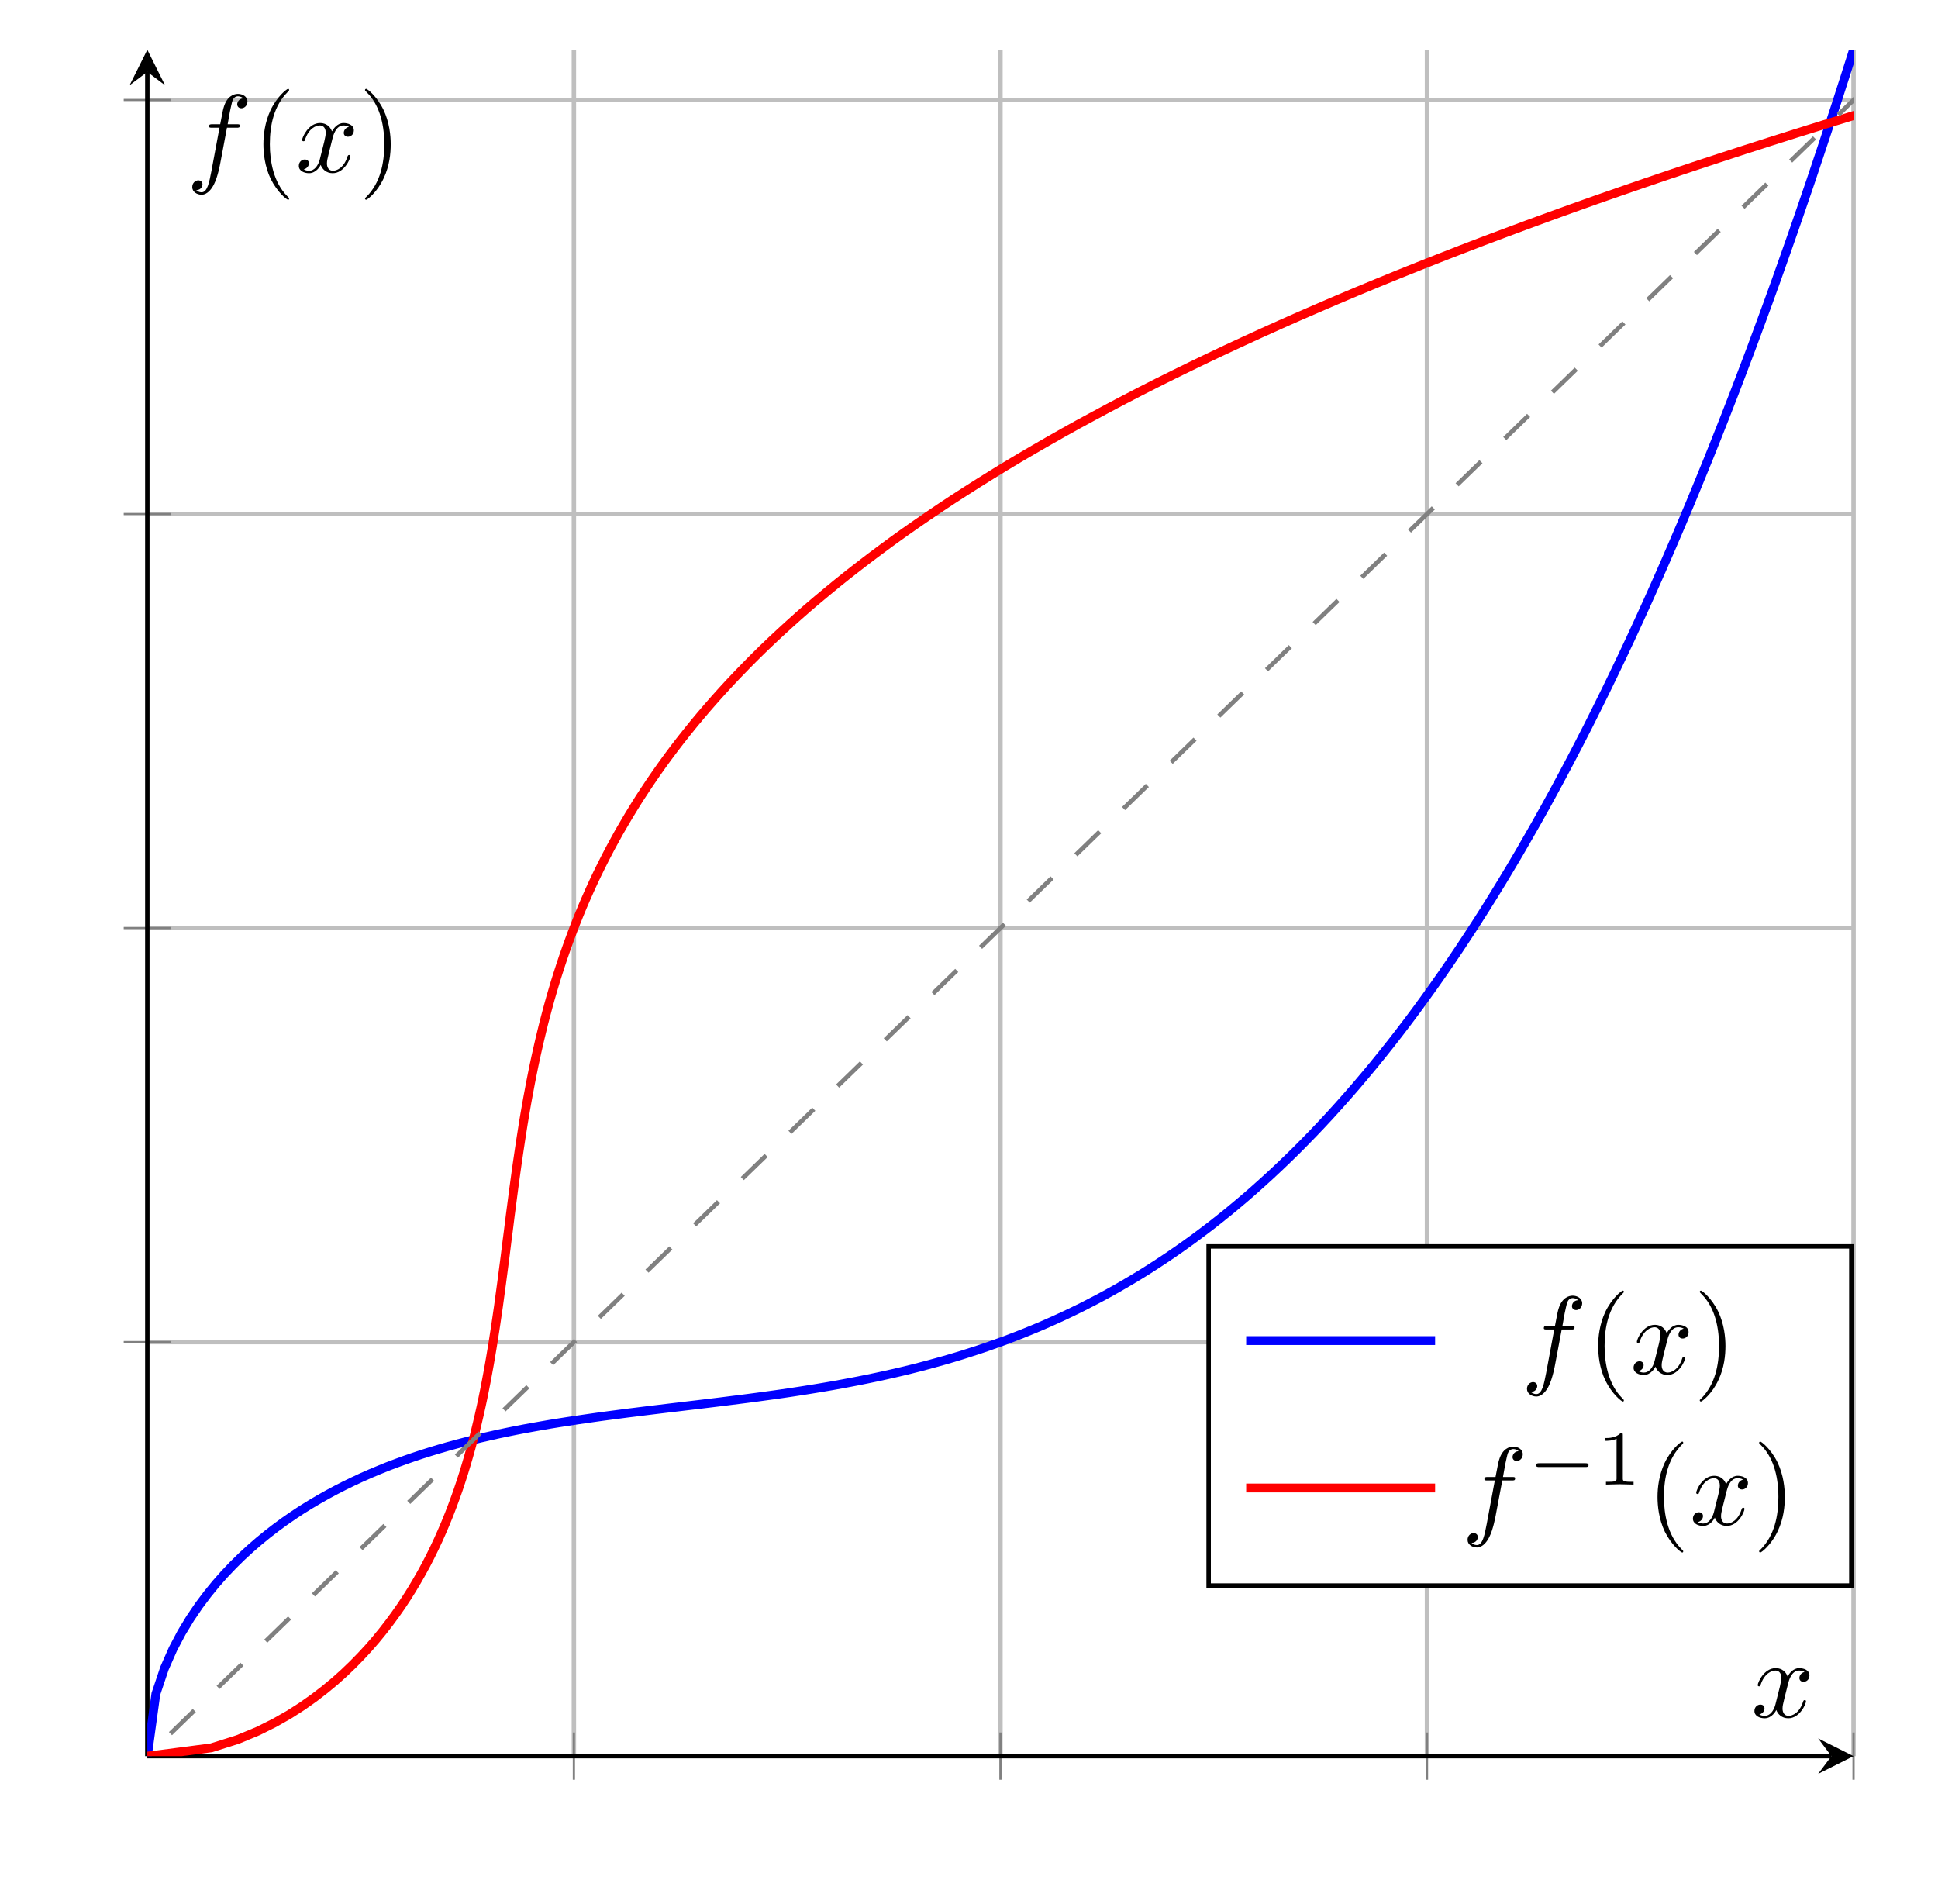
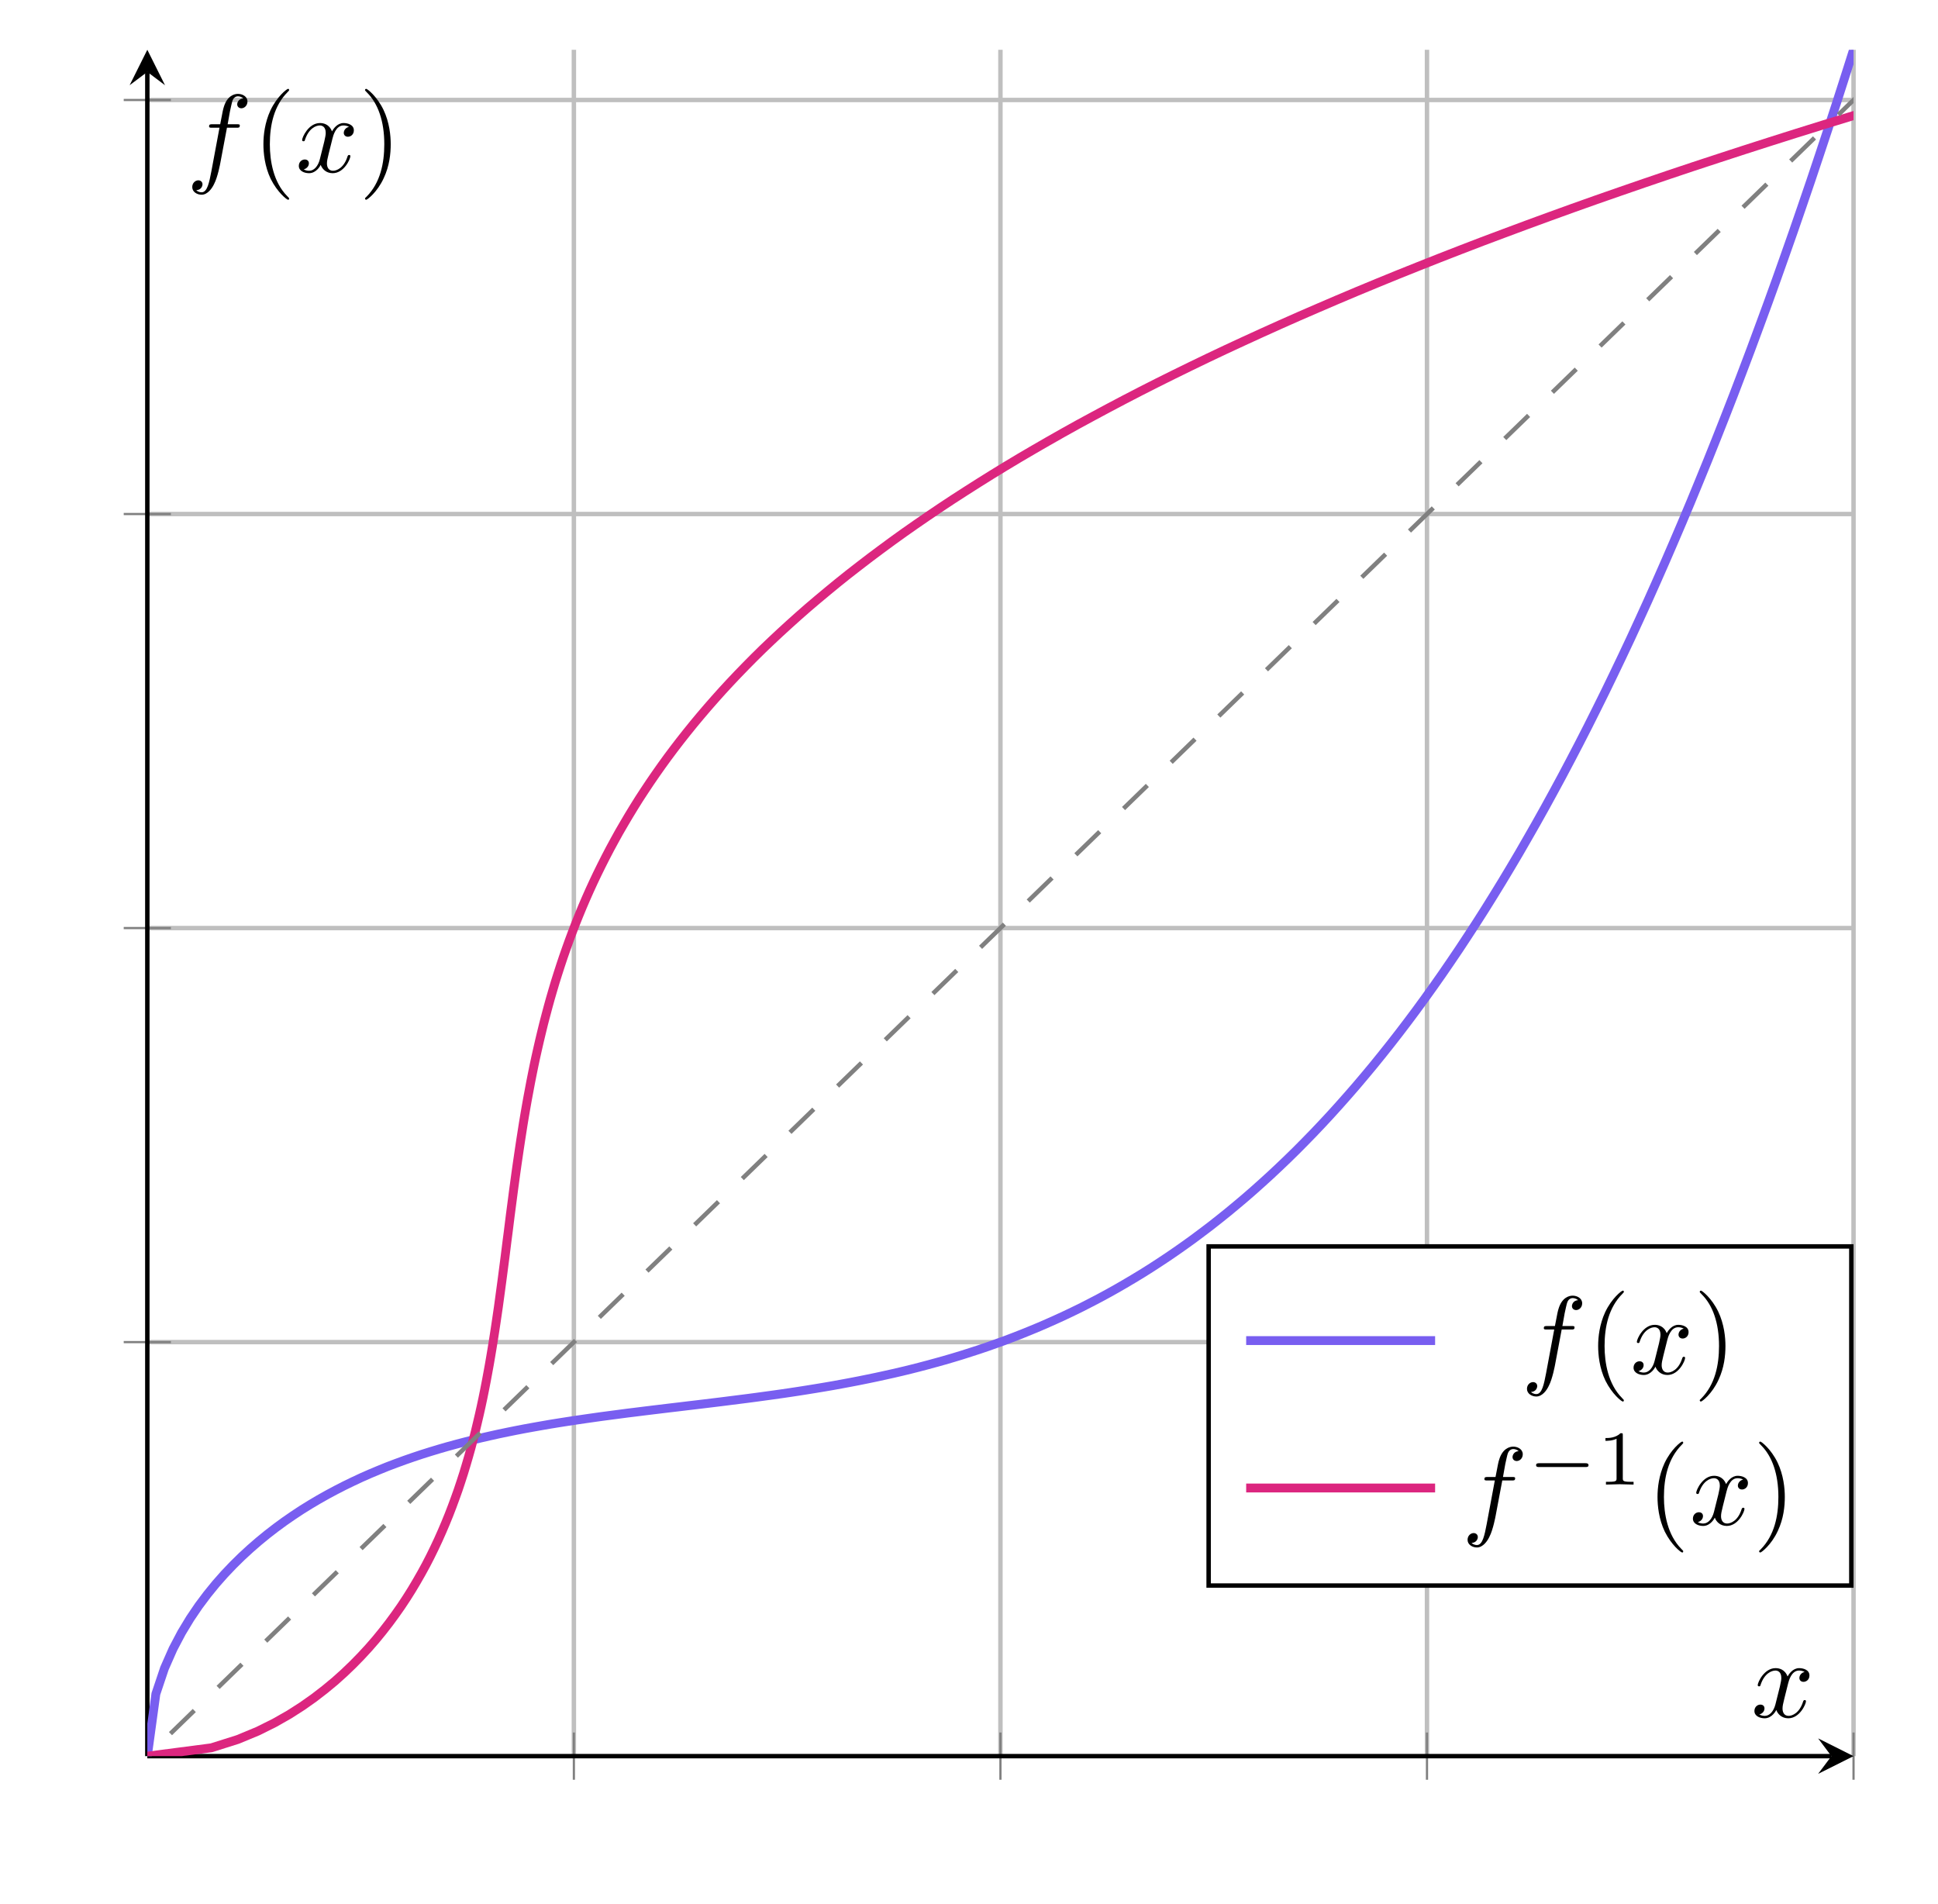
<svg xmlns="http://www.w3.org/2000/svg" xmlns:xlink="http://www.w3.org/1999/xlink" width="174.458pt" height="171.337pt" viewBox="0 0 174.458 171.337">
  <defs>
    <g>
      <g id="glyph-0-0">
        <path d="M 3.328 -3.016 C 3.391 -3.266 3.625 -4.188 4.312 -4.188 C 4.359 -4.188 4.609 -4.188 4.812 -4.062 C 4.531 -4 4.344 -3.766 4.344 -3.516 C 4.344 -3.359 4.453 -3.172 4.719 -3.172 C 4.938 -3.172 5.25 -3.344 5.25 -3.75 C 5.25 -4.266 4.672 -4.406 4.328 -4.406 C 3.75 -4.406 3.406 -3.875 3.281 -3.656 C 3.031 -4.312 2.5 -4.406 2.203 -4.406 C 1.172 -4.406 0.594 -3.125 0.594 -2.875 C 0.594 -2.766 0.703 -2.766 0.719 -2.766 C 0.797 -2.766 0.828 -2.797 0.844 -2.875 C 1.188 -3.938 1.844 -4.188 2.188 -4.188 C 2.375 -4.188 2.719 -4.094 2.719 -3.516 C 2.719 -3.203 2.547 -2.547 2.188 -1.141 C 2.031 -0.531 1.672 -0.109 1.234 -0.109 C 1.172 -0.109 0.953 -0.109 0.734 -0.234 C 0.984 -0.297 1.203 -0.5 1.203 -0.781 C 1.203 -1.047 0.984 -1.125 0.844 -1.125 C 0.531 -1.125 0.297 -0.875 0.297 -0.547 C 0.297 -0.094 0.781 0.109 1.219 0.109 C 1.891 0.109 2.25 -0.594 2.266 -0.641 C 2.391 -0.281 2.75 0.109 3.344 0.109 C 4.375 0.109 4.938 -1.172 4.938 -1.422 C 4.938 -1.531 4.859 -1.531 4.828 -1.531 C 4.734 -1.531 4.719 -1.484 4.688 -1.422 C 4.359 -0.344 3.688 -0.109 3.375 -0.109 C 2.984 -0.109 2.828 -0.422 2.828 -0.766 C 2.828 -0.984 2.875 -1.203 2.984 -1.641 Z M 3.328 -3.016 " />
      </g>
      <g id="glyph-0-1">
        <path d="M 3.656 -3.984 L 4.516 -3.984 C 4.719 -3.984 4.812 -3.984 4.812 -4.188 C 4.812 -4.297 4.719 -4.297 4.547 -4.297 L 3.719 -4.297 L 3.922 -5.438 C 3.969 -5.641 4.109 -6.344 4.172 -6.469 C 4.25 -6.656 4.422 -6.812 4.641 -6.812 C 4.672 -6.812 4.938 -6.812 5.125 -6.625 C 4.688 -6.594 4.578 -6.234 4.578 -6.094 C 4.578 -5.859 4.766 -5.734 4.953 -5.734 C 5.219 -5.734 5.5 -5.969 5.5 -6.344 C 5.5 -6.797 5.047 -7.031 4.641 -7.031 C 4.297 -7.031 3.672 -6.844 3.375 -5.859 C 3.312 -5.656 3.281 -5.547 3.047 -4.297 L 2.359 -4.297 C 2.156 -4.297 2.047 -4.297 2.047 -4.109 C 2.047 -3.984 2.141 -3.984 2.328 -3.984 L 2.984 -3.984 L 2.25 -0.047 C 2.062 0.922 1.891 1.828 1.375 1.828 C 1.328 1.828 1.094 1.828 0.891 1.641 C 1.359 1.609 1.453 1.25 1.453 1.109 C 1.453 0.875 1.266 0.75 1.078 0.75 C 0.812 0.75 0.531 0.984 0.531 1.359 C 0.531 1.797 0.969 2.047 1.375 2.047 C 1.922 2.047 2.328 1.453 2.5 1.078 C 2.828 0.453 3.047 -0.75 3.062 -0.828 Z M 3.656 -3.984 " />
      </g>
      <g id="glyph-1-0">
        <path d="M 3.297 2.391 C 3.297 2.359 3.297 2.344 3.125 2.172 C 1.891 0.922 1.562 -0.969 1.562 -2.5 C 1.562 -4.234 1.938 -5.969 3.172 -7.203 C 3.297 -7.328 3.297 -7.344 3.297 -7.375 C 3.297 -7.453 3.266 -7.484 3.203 -7.484 C 3.094 -7.484 2.203 -6.797 1.609 -5.531 C 1.109 -4.438 0.984 -3.328 0.984 -2.5 C 0.984 -1.719 1.094 -0.516 1.641 0.625 C 2.25 1.844 3.094 2.5 3.203 2.5 C 3.266 2.5 3.297 2.469 3.297 2.391 Z M 3.297 2.391 " />
      </g>
      <g id="glyph-1-1">
        <path d="M 2.875 -2.5 C 2.875 -3.266 2.766 -4.469 2.219 -5.609 C 1.625 -6.828 0.766 -7.484 0.672 -7.484 C 0.609 -7.484 0.562 -7.438 0.562 -7.375 C 0.562 -7.344 0.562 -7.328 0.75 -7.141 C 1.734 -6.156 2.297 -4.578 2.297 -2.5 C 2.297 -0.781 1.938 0.969 0.703 2.219 C 0.562 2.344 0.562 2.359 0.562 2.391 C 0.562 2.453 0.609 2.5 0.672 2.5 C 0.766 2.5 1.672 1.812 2.25 0.547 C 2.766 -0.547 2.875 -1.656 2.875 -2.5 Z M 2.875 -2.5 " />
      </g>
      <g id="glyph-2-0">
        <path d="M 5.188 -1.578 C 5.297 -1.578 5.469 -1.578 5.469 -1.734 C 5.469 -1.922 5.297 -1.922 5.188 -1.922 L 1.031 -1.922 C 0.922 -1.922 0.75 -1.922 0.75 -1.75 C 0.75 -1.578 0.906 -1.578 1.031 -1.578 Z M 5.188 -1.578 " />
      </g>
      <g id="glyph-3-0">
        <path d="M 2.328 -4.438 C 2.328 -4.625 2.328 -4.625 2.125 -4.625 C 1.672 -4.188 1.047 -4.188 0.766 -4.188 L 0.766 -3.938 C 0.922 -3.938 1.391 -3.938 1.766 -4.125 L 1.766 -0.578 C 1.766 -0.344 1.766 -0.25 1.078 -0.25 L 0.812 -0.25 L 0.812 0 C 0.938 0 1.797 -0.031 2.047 -0.031 C 2.266 -0.031 3.141 0 3.297 0 L 3.297 -0.25 L 3.031 -0.25 C 2.328 -0.25 2.328 -0.344 2.328 -0.578 Z M 2.328 -4.438 " />
      </g>
    </g>
    <clipPath id="clip-0">
      <path clip-rule="nonzero" d="M 0 0 L 174.457 0 L 174.457 171.336 L 0 171.336 Z M 0 0 " />
    </clipPath>
    <clipPath id="clip-1">
      <path clip-rule="nonzero" d="M 13.262 4.48 L 166.855 4.48 L 166.855 158.078 L 13.262 158.078 Z M 13.262 4.48 " />
    </clipPath>
  </defs>
  <g clip-path="url(#clip-0)">
    <path fill-rule="nonzero" fill="rgb(100%, 100%, 100%)" fill-opacity="1" d="M 0 171.336 L 0 -0.004 L 174.461 -0.004 L 174.461 171.336 Z M 0 171.336 " />
  </g>
  <path fill="none" stroke-width="0.399" stroke-linecap="butt" stroke-linejoin="miter" stroke="rgb(75%, 75%, 75%)" stroke-opacity="1" stroke-miterlimit="10" d="M 422.386 372.69 L 422.386 526.288 M 460.785 372.69 L 460.785 526.288 M 499.183 372.69 L 499.183 526.288 M 537.581 372.69 L 537.581 526.288 " transform="matrix(1, 0, 0, -1, -370.726, 530.768)" />
  <path fill="none" stroke-width="0.399" stroke-linecap="butt" stroke-linejoin="miter" stroke="rgb(75%, 75%, 75%)" stroke-opacity="1" stroke-miterlimit="10" d="M 383.988 409.959 L 537.581 409.959 M 383.988 447.229 L 537.581 447.229 M 383.988 484.498 L 537.581 484.498 M 383.988 521.768 L 537.581 521.768 " transform="matrix(1, 0, 0, -1, -370.726, 530.768)" />
  <path fill="none" stroke-width="0.199" stroke-linecap="butt" stroke-linejoin="miter" stroke="rgb(50%, 50%, 50%)" stroke-opacity="1" stroke-miterlimit="10" d="M 422.386 370.565 L 422.386 374.819 M 460.785 370.565 L 460.785 374.819 M 499.183 370.565 L 499.183 374.819 M 537.581 370.565 L 537.581 374.819 " transform="matrix(1, 0, 0, -1, -370.726, 530.768)" />
  <path fill="none" stroke-width="0.199" stroke-linecap="butt" stroke-linejoin="miter" stroke="rgb(50%, 50%, 50%)" stroke-opacity="1" stroke-miterlimit="10" d="M 381.863 409.959 L 386.113 409.959 M 381.863 447.229 L 386.113 447.229 M 381.863 484.498 L 386.113 484.498 M 381.863 521.768 L 386.113 521.768 " transform="matrix(1, 0, 0, -1, -370.726, 530.768)" />
  <path fill="none" stroke-width="0.399" stroke-linecap="butt" stroke-linejoin="miter" stroke="rgb(0%, 0%, 0%)" stroke-opacity="1" stroke-miterlimit="10" d="M 383.988 372.69 L 535.589 372.69 " transform="matrix(1, 0, 0, -1, -370.726, 530.768)" />
  <path fill-rule="nonzero" fill="rgb(0%, 0%, 0%)" fill-opacity="1" d="M 166.855 158.078 L 163.668 156.48 L 164.863 158.078 L 163.668 159.672 " />
  <path fill="none" stroke-width="0.399" stroke-linecap="butt" stroke-linejoin="miter" stroke="rgb(0%, 0%, 0%)" stroke-opacity="1" stroke-miterlimit="10" d="M 383.988 372.69 L 383.988 524.295 " transform="matrix(1, 0, 0, -1, -370.726, 530.768)" />
  <path fill-rule="nonzero" fill="rgb(0%, 0%, 0%)" fill-opacity="1" d="M 13.262 4.48 L 11.668 7.672 L 13.262 6.473 L 14.855 7.672 " />
  <g clip-path="url(#clip-1)">
-     <path fill="none" stroke-width="0.797" stroke-linecap="butt" stroke-linejoin="miter" stroke="rgb(0%, 0%, 100%)" stroke-opacity="1" stroke-miterlimit="10" d="M 383.988 372.69 L 384.757 378.291 L 385.531 380.596 L 386.304 382.35 L 387.074 383.811 L 387.847 385.088 L 388.617 386.225 L 389.39 387.256 L 390.16 388.202 L 390.933 389.077 L 391.706 389.889 L 392.476 390.647 L 393.249 391.358 L 394.019 392.026 L 394.792 392.659 L 395.566 393.256 L 396.335 393.819 L 397.109 394.354 L 397.878 394.862 L 398.652 395.342 L 399.425 395.799 L 400.195 396.233 L 400.968 396.647 L 401.738 397.041 L 402.511 397.416 L 403.281 397.776 L 404.054 398.116 L 404.828 398.44 L 405.597 398.752 L 406.371 399.045 L 407.14 399.327 L 407.913 399.596 L 408.687 399.854 L 409.456 400.096 L 410.23 400.33 L 410.999 400.553 L 411.773 400.764 L 412.546 400.967 L 413.316 401.163 L 414.089 401.346 L 414.859 401.522 L 415.632 401.694 L 416.402 401.854 L 417.175 402.01 L 417.949 402.159 L 418.718 402.299 L 419.492 402.436 L 420.261 402.569 L 421.035 402.694 L 421.808 402.815 L 422.578 402.932 L 423.351 403.045 L 424.121 403.155 L 424.894 403.264 L 425.667 403.366 L 426.437 403.467 L 427.21 403.569 L 427.98 403.663 L 428.753 403.76 L 429.523 403.854 L 431.07 404.041 L 431.839 404.131 L 432.613 404.225 L 433.382 404.315 L 434.929 404.502 L 435.699 404.596 L 436.472 404.694 L 437.242 404.791 L 438.015 404.889 L 438.788 404.991 L 439.558 405.096 L 440.331 405.202 L 441.101 405.311 L 441.874 405.424 L 442.644 405.541 L 443.417 405.663 L 444.191 405.788 L 444.96 405.916 L 445.734 406.049 L 446.503 406.19 L 447.277 406.334 L 448.05 406.483 L 448.82 406.639 L 449.593 406.799 L 450.363 406.967 L 451.136 407.139 L 451.91 407.319 L 452.679 407.506 L 453.453 407.702 L 454.222 407.905 L 454.996 408.116 L 455.765 408.33 L 456.538 408.557 L 457.312 408.791 L 458.081 409.038 L 458.855 409.288 L 459.624 409.549 L 460.398 409.823 L 461.171 410.1 L 461.941 410.393 L 462.714 410.694 L 463.484 411.006 L 464.257 411.327 L 465.031 411.663 L 465.8 412.006 L 466.574 412.362 L 467.343 412.729 L 468.117 413.108 L 468.886 413.502 L 469.66 413.905 L 470.433 414.323 L 471.203 414.752 L 471.976 415.198 L 472.746 415.655 L 473.519 416.123 L 474.292 416.608 L 475.062 417.108 L 475.835 417.62 L 476.605 418.147 L 477.378 418.69 L 478.152 419.248 L 478.921 419.823 L 479.695 420.409 L 480.464 421.014 L 481.238 421.635 L 482.007 422.272 L 482.781 422.924 L 483.554 423.596 L 484.324 424.284 L 485.097 424.987 L 485.867 425.709 L 486.64 426.448 L 487.413 427.205 L 488.183 427.983 L 488.956 428.776 L 489.726 429.588 L 490.499 430.42 L 491.269 431.272 L 492.042 432.143 L 492.816 433.034 L 493.585 433.944 L 494.359 434.873 L 495.128 435.823 L 495.902 436.795 L 496.675 437.788 L 497.445 438.799 L 498.218 439.834 L 498.988 440.889 L 499.761 441.967 L 500.535 443.069 L 501.304 444.19 L 502.078 445.334 L 502.847 446.502 L 503.621 447.69 L 504.394 448.905 L 505.163 450.139 L 505.937 451.401 L 506.706 452.682 L 507.48 453.991 L 508.249 455.327 L 509.023 456.682 L 509.796 458.065 L 510.566 459.471 L 511.339 460.901 L 512.109 462.358 L 512.882 463.842 L 513.656 465.354 L 514.425 466.889 L 515.199 468.452 L 515.968 470.038 L 516.742 471.655 L 517.515 473.295 L 518.285 474.967 L 519.058 476.663 L 519.828 478.389 L 520.601 480.143 L 521.371 481.924 L 522.144 483.733 L 522.917 485.573 L 523.687 487.444 L 524.46 489.338 L 525.23 491.264 L 526.003 493.221 L 526.777 495.209 L 527.546 497.225 L 528.32 499.272 L 529.089 501.35 L 529.863 503.455 L 530.636 505.596 L 531.406 507.768 L 532.179 509.967 L 532.949 512.202 L 533.722 514.467 L 534.492 516.768 L 535.265 519.096 L 536.038 521.459 L 536.808 523.858 L 537.581 526.288 " transform="matrix(1, 0, 0, -1, -370.726, 530.768)" />
-     <path fill="none" stroke-width="0.797" stroke-linecap="butt" stroke-linejoin="miter" stroke="rgb(100%, 0%, 0%)" stroke-opacity="1" stroke-miterlimit="10" d="M 383.988 372.69 L 389.753 373.44 L 392.128 374.19 L 393.937 374.94 L 395.445 375.69 L 396.757 376.436 L 397.929 377.186 L 398.992 377.936 L 399.964 378.686 L 400.867 379.432 L 401.703 380.182 L 402.484 380.932 L 403.218 381.682 L 403.91 382.432 L 404.558 383.178 L 405.171 383.928 L 405.753 384.678 L 406.304 385.428 L 406.828 386.174 L 407.324 386.924 L 407.796 387.674 L 408.242 388.424 L 408.671 389.174 L 409.078 389.92 L 409.464 390.67 L 409.831 391.42 L 410.183 392.17 L 410.515 392.916 L 410.835 393.666 L 411.14 394.416 L 411.429 395.166 L 411.706 395.916 L 411.972 396.663 L 412.222 397.413 L 412.464 398.163 L 412.691 398.913 L 412.91 399.659 L 413.121 400.409 L 413.32 401.159 L 413.511 401.909 L 413.691 402.659 L 413.867 403.405 L 414.035 404.155 L 414.195 404.905 L 414.347 405.655 L 414.492 406.401 L 414.632 407.151 L 414.769 407.901 L 414.898 408.651 L 415.023 409.397 L 415.144 410.147 L 415.261 410.897 L 415.374 411.647 L 415.484 412.397 L 415.593 413.143 L 415.898 415.393 L 415.996 416.139 L 416.191 417.639 L 416.378 419.139 L 416.476 419.885 L 416.663 421.385 L 416.761 422.135 L 416.859 422.881 L 416.956 423.631 L 417.16 425.131 L 417.265 425.881 L 417.374 426.627 L 417.484 427.377 L 417.597 428.127 L 417.714 428.877 L 417.831 429.623 L 417.956 430.373 L 418.085 431.123 L 418.218 431.873 L 418.359 432.623 L 418.499 433.37 L 418.648 434.12 L 418.8 434.87 L 418.96 435.62 L 419.128 436.366 L 419.3 437.116 L 419.48 437.866 L 419.663 438.616 L 419.859 439.366 L 420.058 440.112 L 420.265 440.862 L 420.484 441.612 L 420.706 442.362 L 420.941 443.108 L 421.183 443.858 L 421.433 444.608 L 421.695 445.358 L 421.964 446.108 L 422.242 446.854 L 422.531 447.604 L 422.831 448.354 L 423.14 449.104 L 423.46 449.85 L 423.792 450.6 L 424.136 451.35 L 424.492 452.1 L 424.859 452.846 L 425.238 453.596 L 425.628 454.346 L 426.035 455.096 L 426.449 455.846 L 426.882 456.592 L 427.324 457.342 L 427.781 458.092 L 428.249 458.842 L 428.738 459.592 L 429.234 460.338 L 429.749 461.088 L 430.277 461.838 L 430.82 462.588 L 431.378 463.334 L 431.953 464.084 L 432.546 464.834 L 433.152 465.584 L 433.773 466.33 L 434.413 467.08 L 435.07 467.83 L 435.742 468.58 L 436.433 469.33 L 437.14 470.077 L 437.867 470.827 L 438.609 471.577 L 439.371 472.327 L 440.152 473.073 L 440.953 473.823 L 441.773 474.573 L 442.609 475.323 L 443.464 476.073 L 444.343 476.819 L 445.242 477.569 L 446.156 478.319 L 447.093 479.069 L 448.054 479.815 L 449.031 480.565 L 450.035 481.315 L 451.054 482.065 L 452.097 482.815 L 453.163 483.561 L 454.253 484.311 L 455.363 485.061 L 456.496 485.811 L 457.652 486.557 L 458.831 487.307 L 460.031 488.057 L 461.257 488.807 L 462.507 489.557 L 463.781 490.303 L 465.081 491.053 L 466.402 491.803 L 467.749 492.553 L 469.124 493.299 L 470.523 494.049 L 471.945 494.799 L 473.394 495.549 L 474.871 496.299 L 476.371 497.045 L 477.902 497.795 L 479.456 498.545 L 481.038 499.295 L 482.648 500.041 L 484.285 500.791 L 485.949 501.541 L 487.64 502.291 L 489.363 503.038 L 491.109 503.788 L 492.886 504.538 L 494.695 505.288 L 496.531 506.038 L 498.394 506.784 L 500.288 507.534 L 502.214 508.284 L 504.167 509.034 L 506.156 509.78 L 508.171 510.53 L 510.218 511.28 L 512.292 512.03 L 514.402 512.78 L 516.542 513.526 L 518.714 514.276 L 520.917 515.026 L 523.156 515.776 L 525.425 516.522 L 527.726 517.272 L 530.062 518.022 L 532.429 518.772 L 534.831 519.522 L 537.265 520.268 L 539.734 521.018 L 542.238 521.768 " transform="matrix(1, 0, 0, -1, -370.726, 530.768)" />
+     <path fill="none" stroke-width="0.797" stroke-linecap="butt" stroke-linejoin="miter" stroke="rgb(47.06%, 36.864%, 94.119%)" stroke-opacity="1" stroke-miterlimit="10" d="M 383.988 372.69 L 384.757 378.291 L 385.531 380.596 L 386.304 382.35 L 387.074 383.811 L 387.847 385.088 L 388.617 386.225 L 389.39 387.256 L 390.16 388.202 L 390.933 389.077 L 391.706 389.889 L 392.476 390.647 L 393.249 391.358 L 394.019 392.026 L 394.792 392.659 L 395.566 393.256 L 396.335 393.819 L 397.109 394.354 L 397.878 394.862 L 398.652 395.342 L 399.425 395.799 L 400.195 396.233 L 400.968 396.647 L 401.738 397.041 L 402.511 397.416 L 403.281 397.776 L 404.054 398.116 L 404.828 398.44 L 405.597 398.752 L 406.371 399.045 L 407.14 399.327 L 407.913 399.596 L 408.687 399.854 L 409.456 400.096 L 410.23 400.33 L 410.999 400.553 L 411.773 400.764 L 412.546 400.967 L 413.316 401.163 L 414.089 401.346 L 414.859 401.522 L 415.632 401.694 L 416.402 401.854 L 417.175 402.01 L 417.949 402.159 L 418.718 402.299 L 419.492 402.436 L 420.261 402.569 L 421.035 402.694 L 421.808 402.815 L 422.578 402.932 L 423.351 403.045 L 424.121 403.155 L 424.894 403.264 L 425.667 403.366 L 426.437 403.467 L 427.21 403.569 L 427.98 403.663 L 428.753 403.76 L 429.523 403.854 L 431.07 404.041 L 431.839 404.131 L 432.613 404.225 L 433.382 404.315 L 434.929 404.502 L 435.699 404.596 L 436.472 404.694 L 437.242 404.791 L 438.015 404.889 L 438.788 404.991 L 439.558 405.096 L 440.331 405.202 L 441.101 405.311 L 441.874 405.424 L 442.644 405.541 L 443.417 405.663 L 444.191 405.788 L 444.96 405.916 L 445.734 406.049 L 446.503 406.19 L 447.277 406.334 L 448.05 406.483 L 448.82 406.639 L 449.593 406.799 L 450.363 406.967 L 451.136 407.139 L 451.91 407.319 L 452.679 407.506 L 453.453 407.702 L 454.222 407.905 L 454.996 408.116 L 455.765 408.33 L 456.538 408.557 L 457.312 408.791 L 458.081 409.038 L 458.855 409.288 L 459.624 409.549 L 460.398 409.823 L 461.171 410.1 L 461.941 410.393 L 462.714 410.694 L 463.484 411.006 L 464.257 411.327 L 465.031 411.663 L 465.8 412.006 L 466.574 412.362 L 467.343 412.729 L 468.117 413.108 L 468.886 413.502 L 469.66 413.905 L 470.433 414.323 L 471.203 414.752 L 471.976 415.198 L 472.746 415.655 L 473.519 416.123 L 474.292 416.608 L 475.062 417.108 L 475.835 417.62 L 476.605 418.147 L 477.378 418.69 L 478.152 419.248 L 478.921 419.823 L 479.695 420.409 L 480.464 421.014 L 481.238 421.635 L 482.007 422.272 L 482.781 422.924 L 483.554 423.596 L 484.324 424.284 L 485.097 424.987 L 485.867 425.709 L 486.64 426.448 L 487.413 427.205 L 488.183 427.983 L 488.956 428.776 L 489.726 429.588 L 490.499 430.42 L 491.269 431.272 L 492.042 432.143 L 492.816 433.034 L 493.585 433.944 L 494.359 434.873 L 495.128 435.823 L 495.902 436.795 L 496.675 437.788 L 497.445 438.799 L 498.218 439.834 L 498.988 440.889 L 499.761 441.967 L 500.535 443.069 L 501.304 444.19 L 502.078 445.334 L 502.847 446.502 L 503.621 447.69 L 504.394 448.905 L 505.163 450.139 L 505.937 451.401 L 506.706 452.682 L 507.48 453.991 L 508.249 455.327 L 509.023 456.682 L 509.796 458.065 L 510.566 459.471 L 511.339 460.901 L 512.109 462.358 L 512.882 463.842 L 513.656 465.354 L 514.425 466.889 L 515.199 468.452 L 515.968 470.038 L 516.742 471.655 L 517.515 473.295 L 518.285 474.967 L 519.058 476.663 L 519.828 478.389 L 520.601 480.143 L 521.371 481.924 L 522.144 483.733 L 522.917 485.573 L 523.687 487.444 L 524.46 489.338 L 525.23 491.264 L 526.003 493.221 L 526.777 495.209 L 527.546 497.225 L 528.32 499.272 L 529.089 501.35 L 529.863 503.455 L 530.636 505.596 L 531.406 507.768 L 532.179 509.967 L 532.949 512.202 L 533.722 514.467 L 534.492 516.768 L 535.265 519.096 L 536.038 521.459 L 536.808 523.858 L 537.581 526.288 " transform="matrix(1, 0, 0, -1, -370.726, 530.768)" />
+     <path fill="none" stroke-width="0.797" stroke-linecap="butt" stroke-linejoin="miter" stroke="rgb(86.275%, 14.902%, 49.805%)" stroke-opacity="1" stroke-miterlimit="10" d="M 383.988 372.69 L 389.753 373.44 L 392.128 374.19 L 393.937 374.94 L 395.445 375.69 L 396.757 376.436 L 397.929 377.186 L 398.992 377.936 L 399.964 378.686 L 400.867 379.432 L 401.703 380.182 L 402.484 380.932 L 403.218 381.682 L 403.91 382.432 L 404.558 383.178 L 405.171 383.928 L 405.753 384.678 L 406.304 385.428 L 406.828 386.174 L 407.324 386.924 L 407.796 387.674 L 408.242 388.424 L 408.671 389.174 L 409.078 389.92 L 409.464 390.67 L 409.831 391.42 L 410.183 392.17 L 410.515 392.916 L 410.835 393.666 L 411.14 394.416 L 411.429 395.166 L 411.706 395.916 L 411.972 396.663 L 412.222 397.413 L 412.464 398.163 L 412.691 398.913 L 412.91 399.659 L 413.121 400.409 L 413.32 401.159 L 413.511 401.909 L 413.691 402.659 L 413.867 403.405 L 414.035 404.155 L 414.195 404.905 L 414.347 405.655 L 414.492 406.401 L 414.632 407.151 L 414.769 407.901 L 414.898 408.651 L 415.023 409.397 L 415.144 410.147 L 415.261 410.897 L 415.374 411.647 L 415.484 412.397 L 415.593 413.143 L 415.898 415.393 L 415.996 416.139 L 416.191 417.639 L 416.378 419.139 L 416.476 419.885 L 416.663 421.385 L 416.761 422.135 L 416.859 422.881 L 416.956 423.631 L 417.16 425.131 L 417.265 425.881 L 417.374 426.627 L 417.484 427.377 L 417.597 428.127 L 417.714 428.877 L 417.831 429.623 L 417.956 430.373 L 418.085 431.123 L 418.218 431.873 L 418.359 432.623 L 418.499 433.37 L 418.648 434.12 L 418.8 434.87 L 418.96 435.62 L 419.128 436.366 L 419.3 437.116 L 419.48 437.866 L 419.663 438.616 L 419.859 439.366 L 420.058 440.112 L 420.265 440.862 L 420.484 441.612 L 420.706 442.362 L 420.941 443.108 L 421.183 443.858 L 421.433 444.608 L 421.695 445.358 L 421.964 446.108 L 422.242 446.854 L 422.531 447.604 L 422.831 448.354 L 423.14 449.104 L 423.46 449.85 L 423.792 450.6 L 424.136 451.35 L 424.492 452.1 L 424.859 452.846 L 425.238 453.596 L 425.628 454.346 L 426.035 455.096 L 426.449 455.846 L 426.882 456.592 L 427.324 457.342 L 427.781 458.092 L 428.249 458.842 L 428.738 459.592 L 429.234 460.338 L 429.749 461.088 L 430.277 461.838 L 430.82 462.588 L 431.378 463.334 L 431.953 464.084 L 432.546 464.834 L 433.152 465.584 L 433.773 466.33 L 434.413 467.08 L 435.07 467.83 L 435.742 468.58 L 436.433 469.33 L 437.14 470.077 L 437.867 470.827 L 438.609 471.577 L 439.371 472.327 L 440.152 473.073 L 440.953 473.823 L 441.773 474.573 L 442.609 475.323 L 443.464 476.073 L 444.343 476.819 L 445.242 477.569 L 446.156 478.319 L 447.093 479.069 L 448.054 479.815 L 449.031 480.565 L 450.035 481.315 L 451.054 482.065 L 452.097 482.815 L 453.163 483.561 L 454.253 484.311 L 455.363 485.061 L 456.496 485.811 L 457.652 486.557 L 458.831 487.307 L 460.031 488.057 L 461.257 488.807 L 462.507 489.557 L 463.781 490.303 L 465.081 491.053 L 466.402 491.803 L 467.749 492.553 L 469.124 493.299 L 470.523 494.049 L 471.945 494.799 L 473.394 495.549 L 474.871 496.299 L 476.371 497.045 L 477.902 497.795 L 479.456 498.545 L 481.038 499.295 L 482.648 500.041 L 484.285 500.791 L 485.949 501.541 L 487.64 502.291 L 489.363 503.038 L 491.109 503.788 L 492.886 504.538 L 494.695 505.288 L 496.531 506.038 L 498.394 506.784 L 500.288 507.534 L 502.214 508.284 L 504.167 509.034 L 506.156 509.78 L 508.171 510.53 L 510.218 511.28 L 512.292 512.03 L 514.402 512.78 L 516.542 513.526 L 518.714 514.276 L 520.917 515.026 L 523.156 515.776 L 525.425 516.522 L 527.726 517.272 L 530.062 518.022 L 532.429 518.772 L 534.831 519.522 L 537.265 520.268 L 539.734 521.018 L 542.238 521.768 " transform="matrix(1, 0, 0, -1, -370.726, 530.768)" />
    <path fill="none" stroke-width="0.399" stroke-linecap="butt" stroke-linejoin="miter" stroke="rgb(50%, 50%, 50%)" stroke-opacity="1" stroke-dasharray="2.989 2.989" stroke-miterlimit="10" d="M -0.001 -0.002 L 31.999 31.057 L 63.996 62.116 L 95.996 93.17 L 127.992 124.229 L 159.992 155.288 L 191.992 186.342 L 223.988 217.401 L 255.988 248.456 L 287.984 279.514 L 319.984 310.573 L 351.984 341.627 L 383.98 372.686 L 415.98 403.745 L 447.976 434.799 L 479.976 465.858 L 511.976 496.913 L 543.972 527.971 L 575.972 559.03 L 607.968 590.084 L 639.968 621.143 L 671.964 652.202 L 703.964 683.256 L 735.964 714.315 L 767.96 745.37 " transform="matrix(1, 0, 0, -1, -370.726, 530.768)" />
  </g>
  <g fill="rgb(0%, 0%, 0%)" fill-opacity="1">
    <use xlink:href="#glyph-0-0" x="157.635" y="154.562" />
  </g>
  <g fill="rgb(0%, 0%, 0%)" fill-opacity="1">
    <use xlink:href="#glyph-0-1" x="16.775" y="15.481" />
  </g>
  <g fill="rgb(0%, 0%, 0%)" fill-opacity="1">
    <use xlink:href="#glyph-1-0" x="22.729" y="15.481" />
  </g>
  <g fill="rgb(0%, 0%, 0%)" fill-opacity="1">
    <use xlink:href="#glyph-0-0" x="26.603" y="15.481" />
  </g>
  <g fill="rgb(0%, 0%, 0%)" fill-opacity="1">
    <use xlink:href="#glyph-1-1" x="32.297" y="15.481" />
  </g>
  <path fill-rule="nonzero" fill="rgb(100%, 100%, 100%)" fill-opacity="1" stroke-width="0.399" stroke-linecap="butt" stroke-linejoin="miter" stroke="rgb(0%, 0%, 0%)" stroke-opacity="1" stroke-miterlimit="10" d="M 479.527 388.045 L 537.382 388.045 L 537.382 418.573 L 479.527 418.573 Z M 479.527 388.045 " transform="matrix(1, 0, 0, -1, -370.726, 530.768)" />
-   <path fill="none" stroke-width="0.797" stroke-linecap="butt" stroke-linejoin="miter" stroke="rgb(0%, 0%, 100%)" stroke-opacity="1" stroke-miterlimit="10" d="M -0 -0.001 L 17.008 -0.001 " transform="matrix(1, 0, 0, -1, 112.18, 120.671)" />
+   <path fill="none" stroke-width="0.797" stroke-linecap="butt" stroke-linejoin="miter" stroke="rgb(47.06%, 36.864%, 94.119%)" stroke-opacity="1" stroke-miterlimit="10" d="M -0 -0.001 L 17.008 -0.001 " transform="matrix(1, 0, 0, -1, 112.18, 120.671)" />
  <g fill="rgb(0%, 0%, 0%)" fill-opacity="1">
    <use xlink:href="#glyph-0-1" x="136.927" y="123.659" />
  </g>
  <g fill="rgb(0%, 0%, 0%)" fill-opacity="1">
    <use xlink:href="#glyph-1-0" x="142.881" y="123.659" />
  </g>
  <g fill="rgb(0%, 0%, 0%)" fill-opacity="1">
    <use xlink:href="#glyph-0-0" x="146.755" y="123.659" />
  </g>
  <g fill="rgb(0%, 0%, 0%)" fill-opacity="1">
    <use xlink:href="#glyph-1-1" x="152.449" y="123.659" />
  </g>
-   <path fill="none" stroke-width="0.797" stroke-linecap="butt" stroke-linejoin="miter" stroke="rgb(100%, 0%, 0%)" stroke-opacity="1" stroke-miterlimit="10" d="M -0 -0 L 17.008 -0 " transform="matrix(1, 0, 0, -1, 112.18, 133.941)" />
+   <path fill="none" stroke-width="0.797" stroke-linecap="butt" stroke-linejoin="miter" stroke="rgb(86.275%, 14.902%, 49.805%)" stroke-opacity="1" stroke-miterlimit="10" d="M -0 -0 L 17.008 -0 " transform="matrix(1, 0, 0, -1, 112.18, 133.941)" />
  <g fill="rgb(0%, 0%, 0%)" fill-opacity="1">
    <use xlink:href="#glyph-0-1" x="131.579" y="137.248" />
  </g>
  <g fill="rgb(0%, 0%, 0%)" fill-opacity="1">
    <use xlink:href="#glyph-2-0" x="137.529" y="133.633" />
  </g>
  <g fill="rgb(0%, 0%, 0%)" fill-opacity="1">
    <use xlink:href="#glyph-3-0" x="143.756" y="133.633" />
  </g>
  <g fill="rgb(0%, 0%, 0%)" fill-opacity="1">
    <use xlink:href="#glyph-1-0" x="148.225" y="137.248" />
  </g>
  <g fill="rgb(0%, 0%, 0%)" fill-opacity="1">
    <use xlink:href="#glyph-0-0" x="152.099" y="137.248" />
  </g>
  <g fill="rgb(0%, 0%, 0%)" fill-opacity="1">
    <use xlink:href="#glyph-1-1" x="157.793" y="137.248" />
  </g>
</svg>
